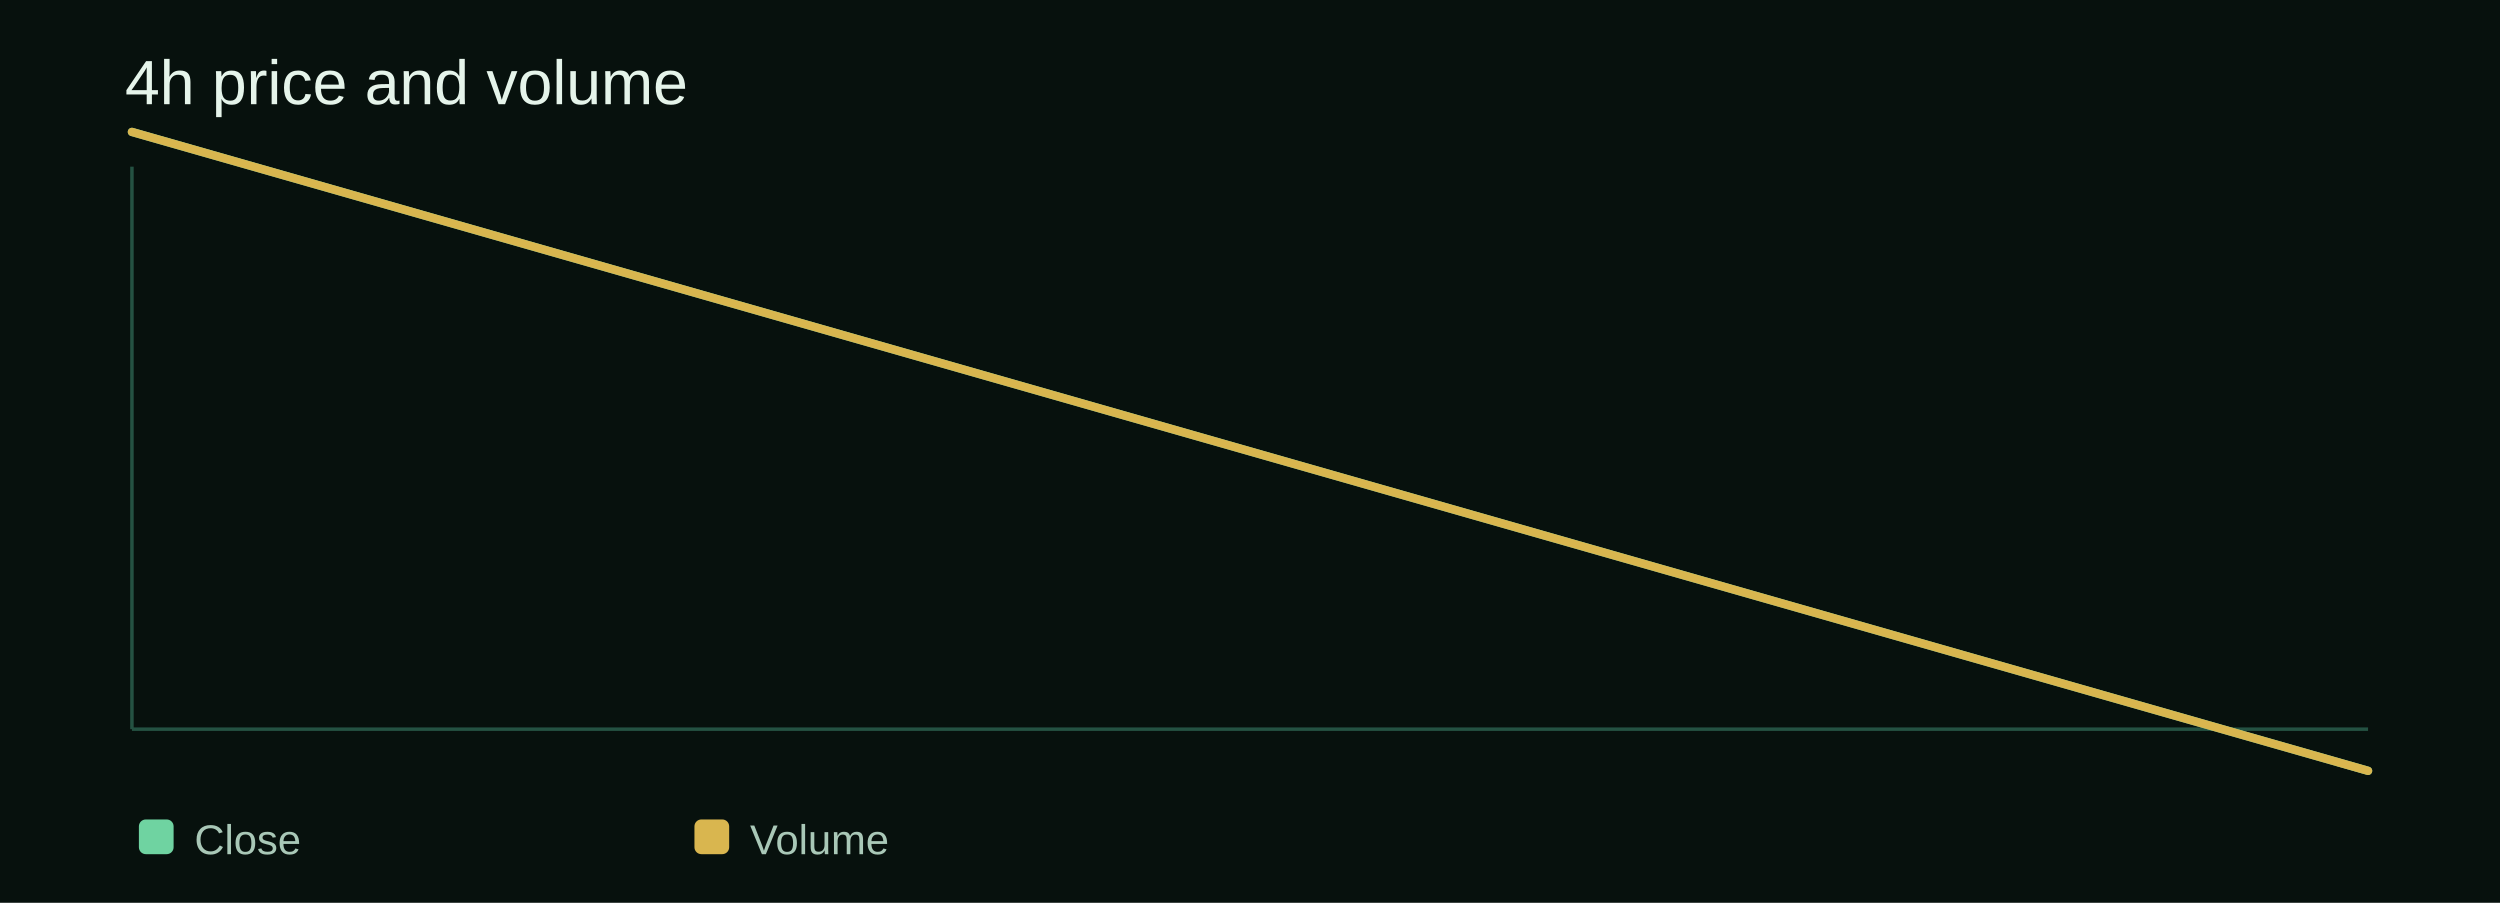
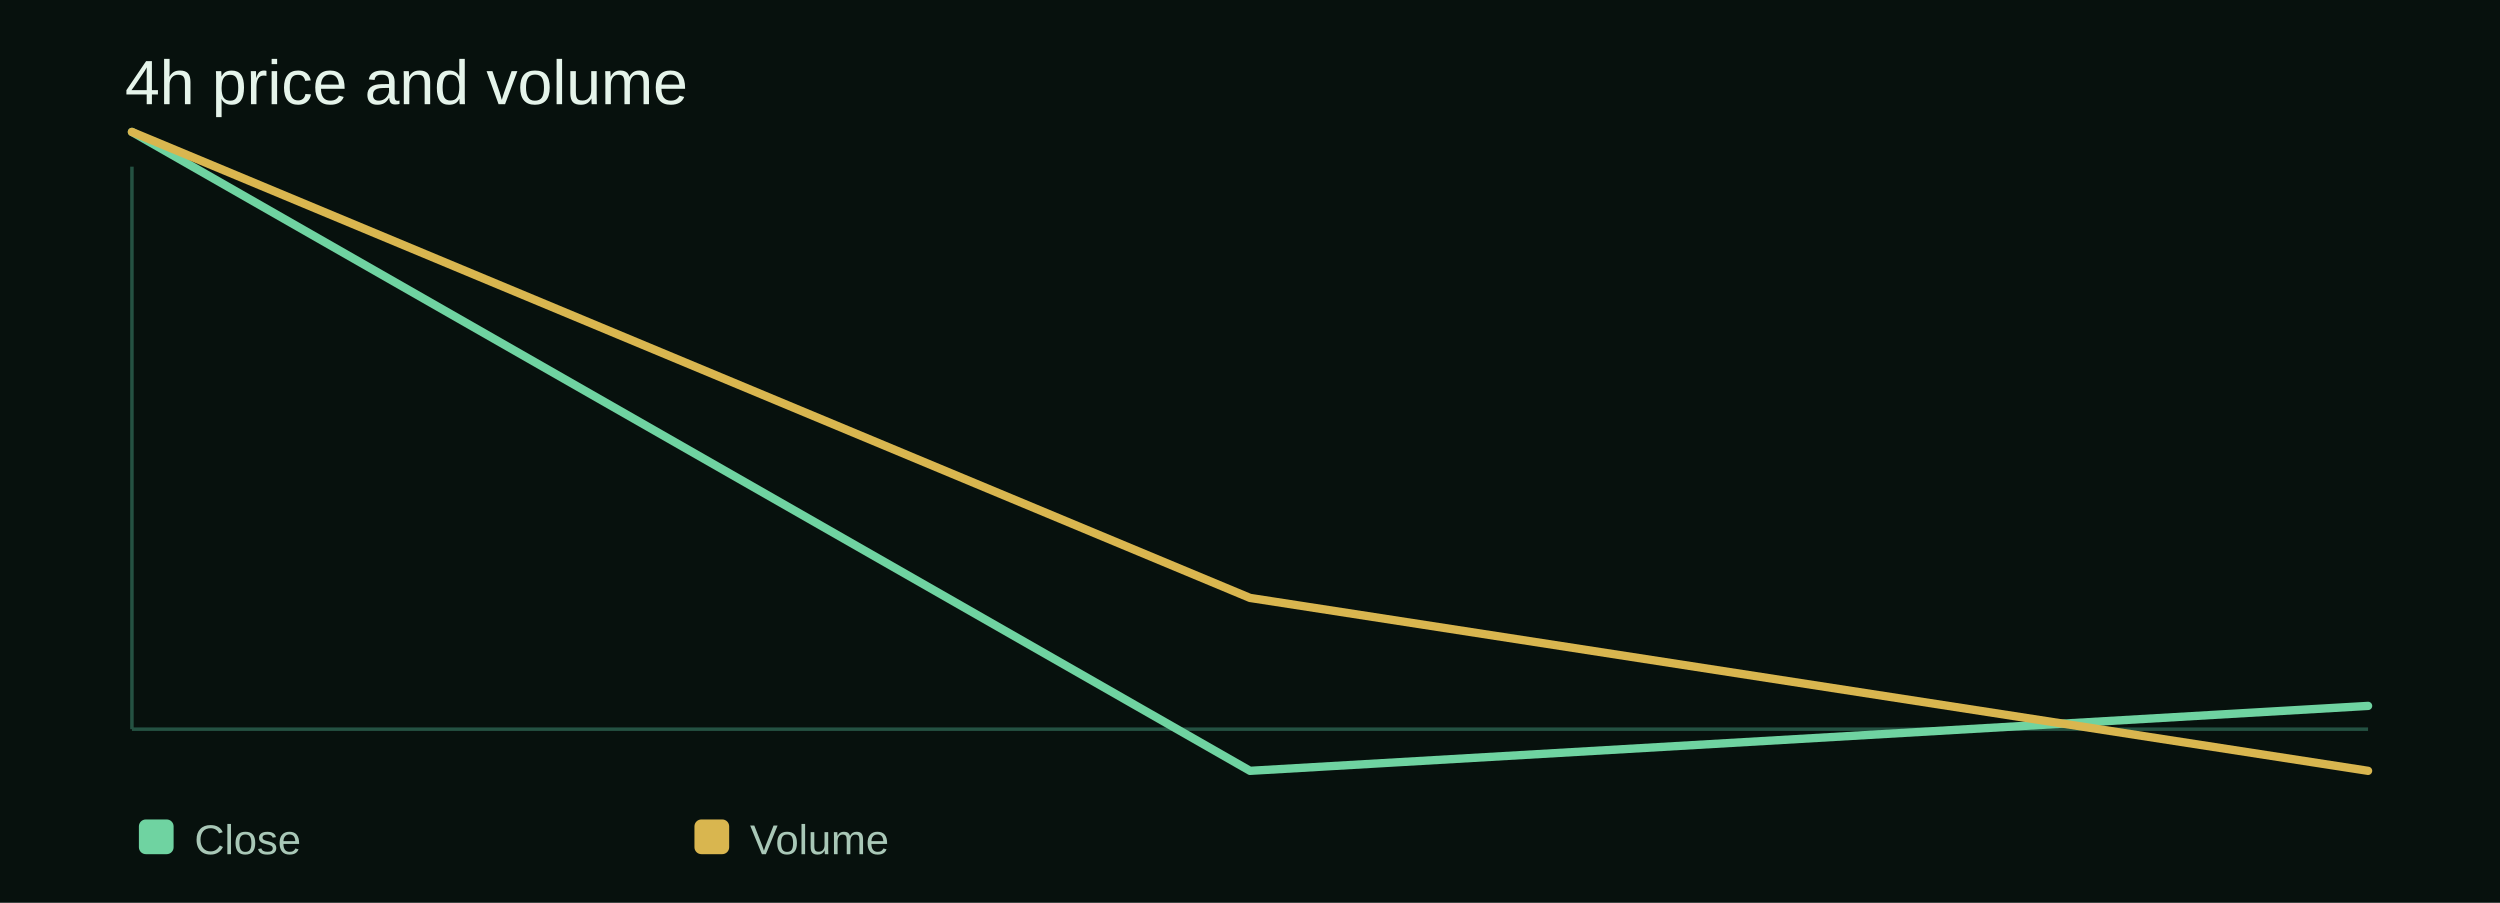
<svg xmlns="http://www.w3.org/2000/svg" width="720" height="260" viewBox="0 0 720 260" role="img" aria-label="4h price and volume">
  <rect width="720" height="260" fill="#07110d" />
  <text x="36" y="30" fill="#e5f4ea" font-family="Arial, sans-serif" font-size="18">4h price and volume</text>
  <line x1="38" y1="210" x2="682" y2="210" stroke="#245242" stroke-width="1" />
  <line x1="38" y1="48" x2="38" y2="210" stroke="#245242" stroke-width="1" />
-   <polyline points="38,38 682,222" fill="none" stroke="#6fd3a1" stroke-width="2.4" stroke-linecap="round" stroke-linejoin="round" />
-   <polyline points="38,38 682,222" fill="none" stroke="#d9b64f" stroke-width="2.4" stroke-linecap="round" stroke-linejoin="round" />
+   <polyline points="38,38 360,222 682,203.3" fill="none" stroke="#6fd3a1" stroke-width="2.4" stroke-linecap="round" stroke-linejoin="round" />
+   <polyline points="38,38 360,172.2 682,222" fill="none" stroke="#d9b64f" stroke-width="2.4" stroke-linecap="round" stroke-linejoin="round" />
  <g fill="#a9c8b7" font-family="Arial, sans-serif" font-size="12">
    <g transform="translate(40 236)">
      <rect width="10" height="10" fill="#6fd3a1" rx="2" />
      <text x="16" y="10">Close</text>
    </g>
    <g transform="translate(200 236)">
      <rect width="10" height="10" fill="#d9b64f" rx="2" />
      <text x="16" y="10">Volume</text>
    </g>
  </g>
</svg>
